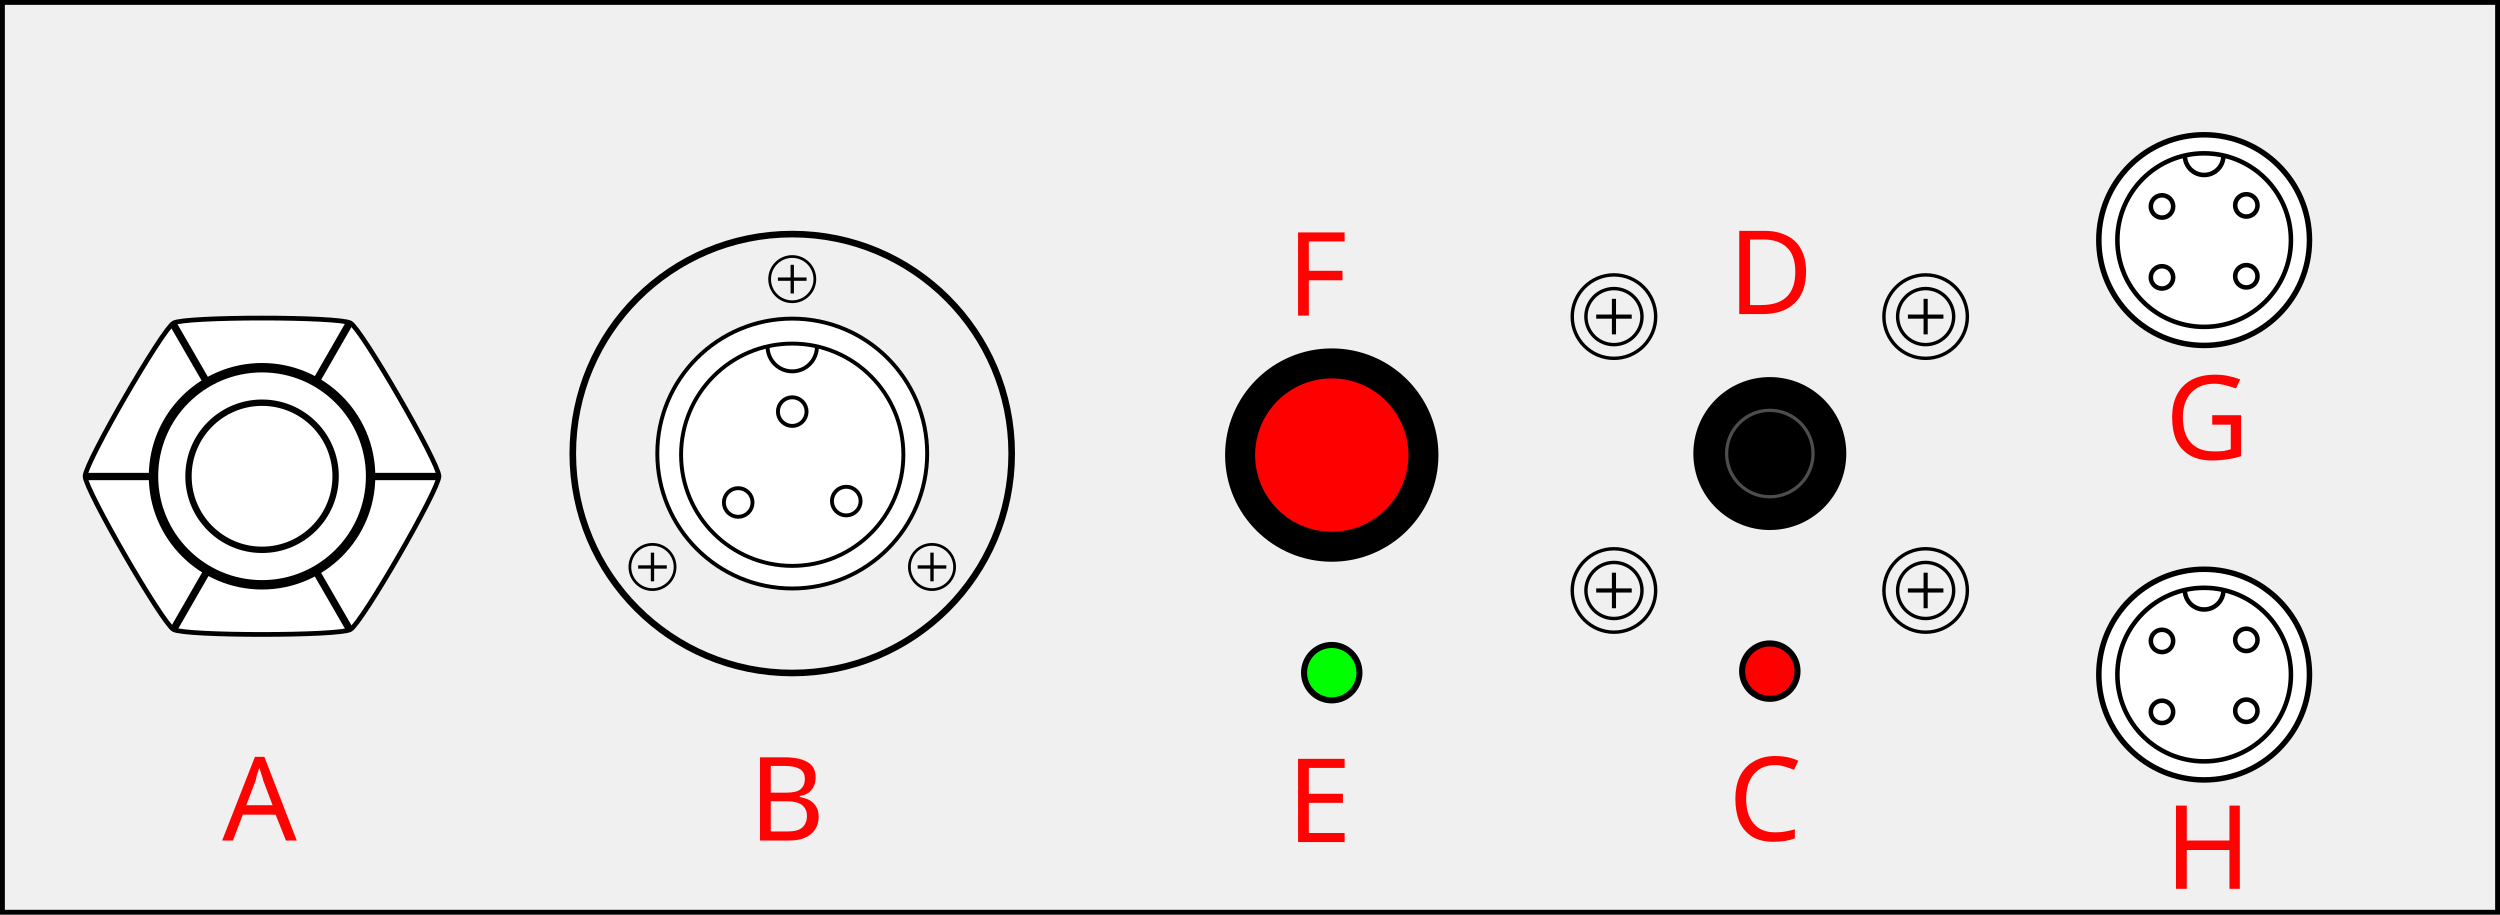
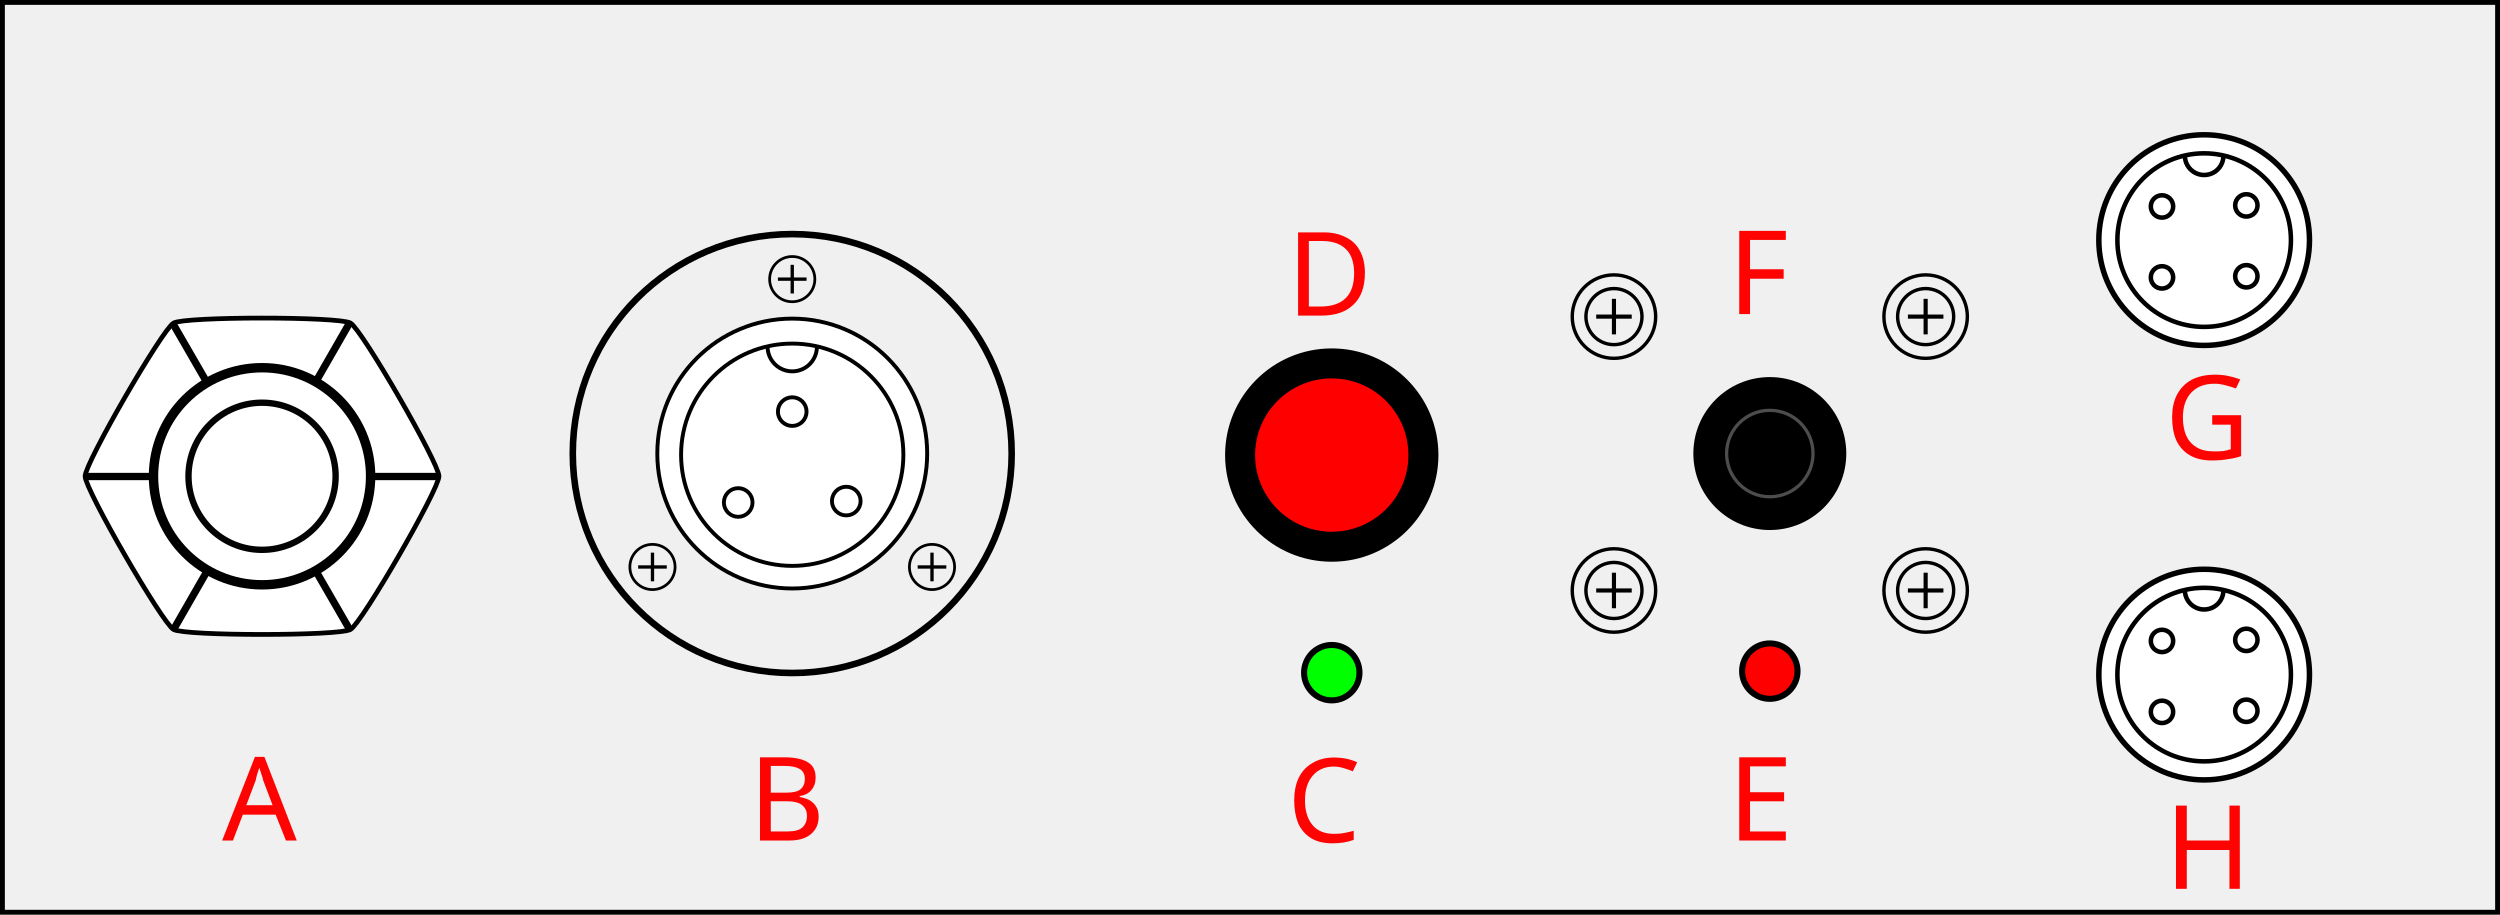
<svg xmlns="http://www.w3.org/2000/svg" width="90.601mm" height="33.148mm" viewBox="0 0 90.601 33.148" version="1.1" id="svg8">
  <defs id="defs2" />
  <g id="layer1" transform="translate(-1.1750311e-4,-1.1750311e-4)">
    <rect style="fill:none;fill-rule:evenodd;stroke:#000000;stroke-width:0.176;stroke-miterlimit:4;stroke-dasharray:none" id="rect10" width="90.425" height="32.972" x="0.088" y="0.088" />
    <g id="g1696" transform="translate(1.5875)">
      <g id="g979-3" transform="matrix(1.328631,0,0,1.328631,-18.81748,-18.54207)">
        <circle style="fill:#ffffff;stroke:#000000;stroke-width:0.15;stroke-miterlimit:4;stroke-dasharray:none" id="path62-8" cx="73.09" cy="20.505" r="2.873" />
        <circle style="fill:#ffffff;stroke:#000000;stroke-width:0.124;stroke-miterlimit:4;stroke-dasharray:none" id="path62-9-9" cx="73.09" cy="20.505" r="2.367" />
        <path style="fill:none;stroke:#000000;stroke-width:0.124;stroke-miterlimit:4;stroke-dasharray:none" id="path919-4" d="m 73.616,18.204 a 0.526,0.526 0 0 1 -0.263,0.455 0.526,0.526 0 0 1 -0.526,0 0.526,0.526 0 0 1 -0.263,-0.455" />
        <g id="g968-9" transform="translate(0.1317978,-0.2869537)">
          <circle style="fill:none;stroke:#000000;stroke-width:0.124;stroke-miterlimit:4;stroke-dasharray:none" id="path927-4" cx="71.808" cy="19.874" r="0.305" />
          <circle style="fill:none;stroke:#000000;stroke-width:0.124;stroke-miterlimit:4;stroke-dasharray:none" id="path927-5-9" cx="74.109" cy="19.845" r="0.305" />
        </g>
        <g id="g964-4" transform="translate(0.03365326,0.04176085)">
          <circle style="fill:none;stroke:#000000;stroke-width:0.124;stroke-miterlimit:4;stroke-dasharray:none" id="path927-6-6" cx="71.906" cy="21.48" r="0.305" />
          <circle style="fill:none;stroke:#000000;stroke-width:0.124;stroke-miterlimit:4;stroke-dasharray:none" id="path927-5-3-8" cx="74.207" cy="21.45" r="0.305" />
        </g>
      </g>
      <g id="g979-3-1" transform="matrix(1.328631,0,0,1.328631,-18.81748,-2.79612)">
        <circle style="fill:#ffffff;stroke:#000000;stroke-width:0.15;stroke-miterlimit:4;stroke-dasharray:none" id="path62-8-9" cx="73.09" cy="20.505" r="2.873" />
        <circle style="fill:#ffffff;stroke:#000000;stroke-width:0.124;stroke-miterlimit:4;stroke-dasharray:none" id="path62-9-9-4" cx="73.09" cy="20.505" r="2.367" />
        <path style="fill:none;stroke:#000000;stroke-width:0.124;stroke-miterlimit:4;stroke-dasharray:none" id="path919-4-0" d="m 73.616,18.204 a 0.526,0.526 0 0 1 -0.263,0.455 0.526,0.526 0 0 1 -0.526,0 0.526,0.526 0 0 1 -0.263,-0.455" />
        <g id="g968-9-4" transform="translate(0.1317978,-0.2869537)">
          <circle style="fill:none;stroke:#000000;stroke-width:0.124;stroke-miterlimit:4;stroke-dasharray:none" id="path927-4-4" cx="71.808" cy="19.874" r="0.305" />
          <circle style="fill:none;stroke:#000000;stroke-width:0.124;stroke-miterlimit:4;stroke-dasharray:none" id="path927-5-9-1" cx="74.109" cy="19.845" r="0.305" />
        </g>
        <g id="g964-4-2" transform="translate(0.03365326,0.04176085)">
          <circle style="fill:none;stroke:#000000;stroke-width:0.124;stroke-miterlimit:4;stroke-dasharray:none" id="path927-6-6-4" cx="71.906" cy="21.48" r="0.305" />
          <circle style="fill:none;stroke:#000000;stroke-width:0.124;stroke-miterlimit:4;stroke-dasharray:none" id="path927-5-3-8-7" cx="74.207" cy="21.45" r="0.305" />
        </g>
      </g>
    </g>
    <circle style="fill:#ffffff;stroke:#000000;stroke-width:0.142;stroke-miterlimit:4;stroke-dasharray:none" id="path62-8-2" cx="28.711" cy="16.437" r="4.89" />
    <circle style="fill:#ffffff;stroke:#000000;stroke-width:0.142;stroke-miterlimit:4;stroke-dasharray:none" id="path62-9-9-1" cx="28.711" cy="16.48" r="4.028" />
    <path style="fill:none;stroke:#000000;stroke-width:0.142;stroke-miterlimit:4;stroke-dasharray:none" id="path919-4-9" d="m 29.606,12.564 a 0.895,0.895 0 0 1 -0.447,0.775 0.895,0.895 0 0 1 -0.895,0 0.895,0.895 0 0 1 -0.447,-0.775" />
    <circle style="fill:none;stroke:#000000;stroke-width:0.142;stroke-miterlimit:4;stroke-dasharray:none" id="path927-4-6" cx="28.711" cy="14.917" r="0.519" />
    <g id="g964-4-8" transform="matrix(1.702008,0,0,1.702008,-95.63154,-18.34875)" style="stroke-width:0.083;stroke-miterlimit:4;stroke-dasharray:none">
      <circle style="fill:none;stroke:#000000;stroke-width:0.083;stroke-miterlimit:4;stroke-dasharray:none" id="path927-6-6-5" cx="71.906" cy="21.48" r="0.305" />
      <circle style="fill:none;stroke:#000000;stroke-width:0.083;stroke-miterlimit:4;stroke-dasharray:none" id="path927-5-3-8-3" cx="74.207" cy="21.45" r="0.305" />
    </g>
    <circle style="fill:none;stroke:#000000;stroke-width:0.239;stroke-miterlimit:4;stroke-dasharray:none" id="path1467" cx="28.711" cy="16.437" r="7.953" />
    <g id="g1599" transform="matrix(0.8064305,0,0,0.8064305,8.39705,5.99921)">
      <g id="g1513" transform="translate(14.90028,-2.645833)">
        <circle style="fill:none;stroke:#000000;stroke-width:0.124;stroke-miterlimit:4;stroke-dasharray:none" id="path1111-44-7" cx="10.29" cy="7.751" r="1.016" />
        <path style="fill:none;stroke:#000000;stroke-width:0.15;stroke-linecap:butt;stroke-linejoin:miter;stroke-miterlimit:4;stroke-dasharray:none;stroke-opacity:1" d="M 10.29,7.107 V 8.395" id="path1115-2-2" />
        <path style="fill:none;stroke:#000000;stroke-width:0.15;stroke-linecap:butt;stroke-linejoin:miter;stroke-miterlimit:4;stroke-dasharray:none;stroke-opacity:1" d="m 9.646,7.751 h 1.287" id="path1156-6-1" />
      </g>
      <g id="g1513-0" transform="translate(21.18111,10.28988)">
        <circle style="fill:none;stroke:#000000;stroke-width:0.124;stroke-miterlimit:4;stroke-dasharray:none" id="path1111-44-7-7" cx="10.29" cy="7.751" r="1.016" />
        <path style="fill:none;stroke:#000000;stroke-width:0.15;stroke-linecap:butt;stroke-linejoin:miter;stroke-miterlimit:4;stroke-dasharray:none;stroke-opacity:1" d="M 10.29,7.107 V 8.395" id="path1115-2-2-7" />
        <path style="fill:none;stroke:#000000;stroke-width:0.15;stroke-linecap:butt;stroke-linejoin:miter;stroke-miterlimit:4;stroke-dasharray:none;stroke-opacity:1" d="m 9.646,7.751 h 1.287" id="path1156-6-1-0" />
      </g>
      <g id="g1513-2" transform="translate(8.619441,10.28988)">
        <circle style="fill:none;stroke:#000000;stroke-width:0.124;stroke-miterlimit:4;stroke-dasharray:none" id="path1111-44-7-9" cx="10.29" cy="7.751" r="1.016" />
        <path style="fill:none;stroke:#000000;stroke-width:0.15;stroke-linecap:butt;stroke-linejoin:miter;stroke-miterlimit:4;stroke-dasharray:none;stroke-opacity:1" d="M 10.29,7.107 V 8.395" id="path1115-2-2-3" />
        <path style="fill:none;stroke:#000000;stroke-width:0.15;stroke-linecap:butt;stroke-linejoin:miter;stroke-miterlimit:4;stroke-dasharray:none;stroke-opacity:1" d="m 9.646,7.751 h 1.287" id="path1156-6-1-6" />
      </g>
    </g>
    <path style="fill:#ffffff;stroke:#000000;stroke-width:0.172;stroke-miterlimit:4;stroke-dasharray:none" id="path2035" d="M 6.29,22.813 C 5.874,22.573 3.084,17.741 3.084,17.26 c 0,-0.481 2.79,-5.313 3.206,-5.553 0.416,-0.24 5.996,-0.24 6.412,0 0.416,0.24 3.206,5.072 3.206,5.553 0,0.481 -2.79,5.313 -3.206,5.553 -0.416,0.24 -5.996,0.24 -6.412,0 z" />
    <path style="fill:none;stroke:#000000;stroke-width:0.265px;stroke-linecap:butt;stroke-linejoin:miter;stroke-opacity:1" d="M 6.26,11.717 12.662,22.797" id="path2054" />
    <path style="fill:none;stroke:#000000;stroke-width:0.265px;stroke-linecap:butt;stroke-linejoin:miter;stroke-opacity:1" d="M 6.29,22.813 12.662,11.717" id="path2056" />
    <path style="fill:none;stroke:#000000;stroke-width:0.265px;stroke-linecap:butt;stroke-linejoin:miter;stroke-opacity:1" d="M 3.047,17.269 H 15.875" id="path2058" />
    <circle style="fill:#ffffff;stroke:#000000;stroke-width:0.341;stroke-miterlimit:4;stroke-dasharray:none" id="path2037-0" cx="9.497" cy="17.26" r="3.934" />
    <circle style="opacity:0.987;fill:#ffffff;stroke:#000000;stroke-width:0.231;stroke-miterlimit:4;stroke-dasharray:none" id="path2037" cx="9.497" cy="17.26" r="2.666" />
    <text xml:space="preserve" style="font-style:normal;font-weight:normal;font-size:4.233px;line-height:1.25;font-family:sans-serif;opacity:0.987;fill:#000000;fill-opacity:1;stroke:none;stroke-width:0.265" x="8.05" y="30.458" id="text2086">
      <tspan id="tspan2084" x="8.05" y="30.458" style="font-size:4.233px;fill:#ff0000;stroke-width:0.265">A</tspan>
    </text>
    <text xml:space="preserve" style="font-style:normal;font-weight:normal;font-size:4.233px;line-height:1.25;font-family:sans-serif;opacity:0.987;fill:#000000;fill-opacity:1;stroke:none;stroke-width:0.265" x="27.137" y="30.458" id="text2086-3">
      <tspan id="tspan2084-0" x="27.137" y="30.458" style="font-size:4.233px;fill:#ff0000;stroke-width:0.265">B</tspan>
    </text>
-     <g id="g2236" transform="translate(15.875)">
-       <circle style="opacity:0.999;fill:#ff0000;stroke:#000000;stroke-width:0.22;stroke-miterlimit:4;stroke-dasharray:none" id="path35-6" cx="48.264" cy="24.322" r="1.004" />
-       <circle style="fill:#000000;stroke:#000000;stroke-width:0.343" id="path52" cx="48.264" cy="16.437" r="2.6" />
-       <g id="g1201" transform="translate(0.457436,2.740845)">
-         <g id="g1162" transform="translate(3.274052,2.071339)">
-           <circle style="fill:none;stroke:#000000;stroke-width:0.124;stroke-miterlimit:4;stroke-dasharray:none" id="path1111" cx="38.884" cy="6.662" r="1.016" />
-           <circle style="fill:none;stroke:#000000;stroke-width:0.124;stroke-miterlimit:4;stroke-dasharray:none" id="path1113" cx="38.884" cy="6.662" r="1.512" />
-           <path style="fill:none;stroke:#000000;stroke-width:0.15;stroke-linecap:butt;stroke-linejoin:miter;stroke-miterlimit:4;stroke-dasharray:none;stroke-opacity:1" d="M 38.884,6.018 V 7.306" id="path1115" />
-           <path style="fill:none;stroke:#000000;stroke-width:0.15;stroke-linecap:butt;stroke-linejoin:miter;stroke-miterlimit:4;stroke-dasharray:none;stroke-opacity:1" d="m 38.241,6.662 h 1.287" id="path1156" />
-         </g>
-         <g id="g1162-4" transform="translate(14.5696,2.071339)">
-           <circle style="fill:none;stroke:#000000;stroke-width:0.124;stroke-miterlimit:4;stroke-dasharray:none" id="path1111-4" cx="38.884" cy="6.662" r="1.016" />
-           <circle style="fill:none;stroke:#000000;stroke-width:0.124;stroke-miterlimit:4;stroke-dasharray:none" id="path1113-5" cx="38.884" cy="6.662" r="1.512" />
-           <path style="fill:none;stroke:#000000;stroke-width:0.15;stroke-linecap:butt;stroke-linejoin:miter;stroke-miterlimit:4;stroke-dasharray:none;stroke-opacity:1" d="M 38.884,6.018 V 7.306" id="path1115-3" />
-           <path style="fill:none;stroke:#000000;stroke-width:0.15;stroke-linecap:butt;stroke-linejoin:miter;stroke-miterlimit:4;stroke-dasharray:none;stroke-opacity:1" d="m 38.241,6.662 h 1.287" id="path1156-5" />
-         </g>
+     <circle style="opacity:0.999;fill:#ff0000;stroke:#000000;stroke-width:0.22;stroke-miterlimit:4;stroke-dasharray:none" id="path35-6" cx="64.139" cy="24.322" r="1.004" />
+     <circle style="fill:#000000;stroke:#000000;stroke-width:0.343" id="path52" cx="64.139" cy="16.437" r="2.6" />
+     <g id="g1201" transform="translate(16.33244,2.740845)">
+       <g id="g1162" transform="translate(3.274052,2.071339)">
+         <circle style="fill:none;stroke:#000000;stroke-width:0.124;stroke-miterlimit:4;stroke-dasharray:none" id="path1111" cx="38.884" cy="6.662" r="1.016" />
+         <circle style="fill:none;stroke:#000000;stroke-width:0.124;stroke-miterlimit:4;stroke-dasharray:none" id="path1113" cx="38.884" cy="6.662" r="1.512" />
+         <path style="fill:none;stroke:#000000;stroke-width:0.15;stroke-linecap:butt;stroke-linejoin:miter;stroke-miterlimit:4;stroke-dasharray:none;stroke-opacity:1" d="M 38.884,6.018 V 7.306" id="path1115" />
+         <path style="fill:none;stroke:#000000;stroke-width:0.15;stroke-linecap:butt;stroke-linejoin:miter;stroke-miterlimit:4;stroke-dasharray:none;stroke-opacity:1" d="m 38.241,6.662 h 1.287" id="path1156" />
      </g>
-       <g id="g1162-7" transform="translate(3.731488,14.73718)">
-         <circle style="fill:none;stroke:#000000;stroke-width:0.124;stroke-miterlimit:4;stroke-dasharray:none" id="path1111-44" cx="38.884" cy="6.662" r="1.016" />
-         <circle style="fill:none;stroke:#000000;stroke-width:0.124;stroke-miterlimit:4;stroke-dasharray:none" id="path1113-9" cx="38.884" cy="6.662" r="1.512" />
-         <path style="fill:none;stroke:#000000;stroke-width:0.15;stroke-linecap:butt;stroke-linejoin:miter;stroke-miterlimit:4;stroke-dasharray:none;stroke-opacity:1" d="M 38.884,6.018 V 7.306" id="path1115-2" />
-         <path style="fill:none;stroke:#000000;stroke-width:0.15;stroke-linecap:butt;stroke-linejoin:miter;stroke-miterlimit:4;stroke-dasharray:none;stroke-opacity:1" d="m 38.241,6.662 h 1.287" id="path1156-6" />
+       <g id="g1162-4" transform="translate(14.5696,2.071339)">
+         <circle style="fill:none;stroke:#000000;stroke-width:0.124;stroke-miterlimit:4;stroke-dasharray:none" id="path1111-4" cx="38.884" cy="6.662" r="1.016" />
+         <circle style="fill:none;stroke:#000000;stroke-width:0.124;stroke-miterlimit:4;stroke-dasharray:none" id="path1113-5" cx="38.884" cy="6.662" r="1.512" />
+         <path style="fill:none;stroke:#000000;stroke-width:0.15;stroke-linecap:butt;stroke-linejoin:miter;stroke-miterlimit:4;stroke-dasharray:none;stroke-opacity:1" d="M 38.884,6.018 V 7.306" id="path1115-3" />
+         <path style="fill:none;stroke:#000000;stroke-width:0.15;stroke-linecap:butt;stroke-linejoin:miter;stroke-miterlimit:4;stroke-dasharray:none;stroke-opacity:1" d="m 38.241,6.662 h 1.287" id="path1156-5" />
      </g>
-       <g id="g1162-4-0" transform="translate(15.02704,14.73718)">
-         <circle style="fill:none;stroke:#000000;stroke-width:0.124;stroke-miterlimit:4;stroke-dasharray:none" id="path1111-4-9" cx="38.884" cy="6.662" r="1.016" />
-         <circle style="fill:none;stroke:#000000;stroke-width:0.124;stroke-miterlimit:4;stroke-dasharray:none" id="path1113-5-3" cx="38.884" cy="6.662" r="1.512" />
-         <path style="fill:none;stroke:#000000;stroke-width:0.15;stroke-linecap:butt;stroke-linejoin:miter;stroke-miterlimit:4;stroke-dasharray:none;stroke-opacity:1" d="M 38.884,6.018 V 7.306" id="path1115-3-6" />
-         <path style="fill:none;stroke:#000000;stroke-width:0.15;stroke-linecap:butt;stroke-linejoin:miter;stroke-miterlimit:4;stroke-dasharray:none;stroke-opacity:1" d="m 38.241,6.662 h 1.287" id="path1156-5-6" />
-       </g>
-       <circle style="fill:#000000;stroke:#4d4d4d;stroke-width:0.119;stroke-miterlimit:4;stroke-dasharray:none" id="path1273" cx="48.264" cy="16.437" r="1.566" />
-       <text xml:space="preserve" style="font-style:normal;font-weight:normal;font-size:4.233px;line-height:1.25;font-family:sans-serif;opacity:0.987;fill:#000000;fill-opacity:1;stroke:none;stroke-width:0.265" x="46.749" y="30.458" id="text2086-3-7">
-         <tspan id="tspan2084-0-2" x="46.749" y="30.458" style="font-size:4.233px;fill:#ff0000;stroke-width:0.265">C</tspan>
-       </text>
-       <text xml:space="preserve" style="font-style:normal;font-weight:normal;font-size:4.233px;line-height:1.25;font-family:sans-serif;opacity:0.987;fill:#000000;fill-opacity:1;stroke:none;stroke-width:0.265" x="46.749" y="11.385" id="text2086-3-7-1">
-         <tspan id="tspan2084-0-2-5" x="46.749" y="11.385" style="font-size:4.233px;fill:#ff0000;stroke-width:0.265">D</tspan>
-       </text>
    </g>
-     <g id="g2254" transform="translate(-15.02384,0.0558105)">
-       <g id="g31" transform="translate(-7.559507,-174.7958)">
-         <circle style="fill:#000000;stroke:#000000;stroke-width:0.265" id="path12" cx="70.847" cy="191.232" r="3.733" />
-         <circle style="fill:#ff0000;stroke:#ff0000;stroke-width:0.19" id="path12-9" cx="70.847" cy="191.232" r="2.683" />
-       </g>
-       <circle style="opacity:0.999;fill:#00ff00;stroke:#000000;stroke-width:0.22;stroke-miterlimit:4;stroke-dasharray:none" id="path35-6-3" cx="63.287" cy="24.322" r="1.004" />
-       <text xml:space="preserve" style="font-style:normal;font-weight:normal;font-size:4.233px;line-height:1.25;font-family:sans-serif;opacity:0.987;fill:#000000;fill-opacity:1;stroke:none;stroke-width:0.265" x="61.662" y="30.458" id="text2086-3-7-8">
-         <tspan id="tspan2084-0-2-7" x="61.662" y="30.458" style="font-size:4.233px;fill:#ff0000;stroke-width:0.265">E</tspan>
-       </text>
-       <text xml:space="preserve" style="font-style:normal;font-weight:normal;font-size:4.233px;line-height:1.25;font-family:sans-serif;opacity:0.987;fill:#000000;fill-opacity:1;stroke:none;stroke-width:0.265" x="61.662" y="11.385" id="text2086-3-7-1-8">
-         <tspan id="tspan2084-0-2-5-3" x="61.662" y="11.385" style="font-size:4.233px;fill:#ff0000;stroke-width:0.265">F</tspan>
-       </text>
+     <g id="g1162-7" transform="translate(19.60649,14.73718)">
+       <circle style="fill:none;stroke:#000000;stroke-width:0.124;stroke-miterlimit:4;stroke-dasharray:none" id="path1111-44" cx="38.884" cy="6.662" r="1.016" />
+       <circle style="fill:none;stroke:#000000;stroke-width:0.124;stroke-miterlimit:4;stroke-dasharray:none" id="path1113-9" cx="38.884" cy="6.662" r="1.512" />
+       <path style="fill:none;stroke:#000000;stroke-width:0.15;stroke-linecap:butt;stroke-linejoin:miter;stroke-miterlimit:4;stroke-dasharray:none;stroke-opacity:1" d="M 38.884,6.018 V 7.306" id="path1115-2" />
+       <path style="fill:none;stroke:#000000;stroke-width:0.15;stroke-linecap:butt;stroke-linejoin:miter;stroke-miterlimit:4;stroke-dasharray:none;stroke-opacity:1" d="m 38.241,6.662 h 1.287" id="path1156-6" />
    </g>
+     <g id="g1162-4-0" transform="translate(30.90205,14.73718)">
+       <circle style="fill:none;stroke:#000000;stroke-width:0.124;stroke-miterlimit:4;stroke-dasharray:none" id="path1111-4-9" cx="38.884" cy="6.662" r="1.016" />
+       <circle style="fill:none;stroke:#000000;stroke-width:0.124;stroke-miterlimit:4;stroke-dasharray:none" id="path1113-5-3" cx="38.884" cy="6.662" r="1.512" />
+       <path style="fill:none;stroke:#000000;stroke-width:0.15;stroke-linecap:butt;stroke-linejoin:miter;stroke-miterlimit:4;stroke-dasharray:none;stroke-opacity:1" d="M 38.884,6.018 V 7.306" id="path1115-3-6" />
+       <path style="fill:none;stroke:#000000;stroke-width:0.15;stroke-linecap:butt;stroke-linejoin:miter;stroke-miterlimit:4;stroke-dasharray:none;stroke-opacity:1" d="m 38.241,6.662 h 1.287" id="path1156-5-6" />
+     </g>
+     <circle style="fill:#000000;stroke:#4d4d4d;stroke-width:0.119;stroke-miterlimit:4;stroke-dasharray:none" id="path1273" cx="64.139" cy="16.437" r="1.566" />
+     <text xml:space="preserve" style="font-style:normal;font-weight:normal;font-size:4.233px;line-height:1.25;font-family:sans-serif;opacity:0.987;fill:#000000;fill-opacity:1;stroke:none;stroke-width:0.265" x="62.624" y="30.458" id="text2086-3-7">
+       <tspan id="tspan2084-0-2" x="62.624" y="30.458" style="font-size:4.233px;fill:#ff0000;stroke-width:0.265">E</tspan>
+     </text>
+     <text xml:space="preserve" style="font-style:normal;font-weight:normal;font-size:4.233px;line-height:1.25;font-family:sans-serif;opacity:0.987;fill:#000000;fill-opacity:1;stroke:none;stroke-width:0.265" x="62.624" y="11.385" id="text2086-3-7-1">
+       <tspan id="tspan2084-0-2-5" x="62.624" y="11.385" style="font-size:4.233px;fill:#ff0000;stroke-width:0.265">F</tspan>
+     </text>
+     <g id="g31" transform="translate(-22.58335,-174.74)">
+       <circle style="fill:#000000;stroke:#000000;stroke-width:0.265" id="path12" cx="70.847" cy="191.232" r="3.733" />
+       <circle style="fill:#ff0000;stroke:#ff0000;stroke-width:0.19" id="path12-9" cx="70.847" cy="191.232" r="2.683" />
+     </g>
+     <circle style="opacity:0.999;fill:#00ff00;stroke:#000000;stroke-width:0.22;stroke-miterlimit:4;stroke-dasharray:none" id="path35-6-3" cx="48.264" cy="24.378" r="1.004" />
+     <text xml:space="preserve" style="font-style:normal;font-weight:normal;font-size:4.233px;line-height:1.25;font-family:sans-serif;opacity:0.987;fill:#000000;fill-opacity:1;stroke:none;stroke-width:0.265" x="46.638" y="30.514" id="text2086-3-7-8">
+       <tspan id="tspan2084-0-2-7" x="46.638" y="30.514" style="font-size:4.233px;fill:#ff0000;stroke-width:0.265">C</tspan>
+     </text>
+     <text xml:space="preserve" style="font-style:normal;font-weight:normal;font-size:4.233px;line-height:1.25;font-family:sans-serif;opacity:0.987;fill:#000000;fill-opacity:1;stroke:none;stroke-width:0.265" x="46.638" y="11.441" id="text2086-3-7-1-8">
+       <tspan id="tspan2084-0-2-5-3" x="46.638" y="11.441" style="font-size:4.233px;fill:#ff0000;stroke-width:0.265">D</tspan>
+     </text>
    <text xml:space="preserve" style="font-style:normal;font-weight:normal;font-size:4.233px;line-height:1.25;font-family:sans-serif;opacity:0.987;fill:#000000;fill-opacity:1;stroke:none;stroke-width:0.265" x="78.452" y="16.64" id="text2086-3-7-8-8">
      <tspan id="tspan2084-0-2-7-3" x="78.452" y="16.64" style="font-size:4.233px;fill:#ff0000;stroke-width:0.265">G</tspan>
    </text>
    <text xml:space="preserve" style="font-style:normal;font-weight:normal;font-size:4.233px;line-height:1.25;font-family:sans-serif;opacity:0.987;fill:#000000;fill-opacity:1;stroke:none;stroke-width:0.265" x="78.452" y="32.208" id="text2086-3-7-8-5">
      <tspan id="tspan2084-0-2-7-5" x="78.452" y="32.208" style="font-size:4.233px;fill:#ff0000;stroke-width:0.265">H</tspan>
    </text>
  </g>
</svg>
